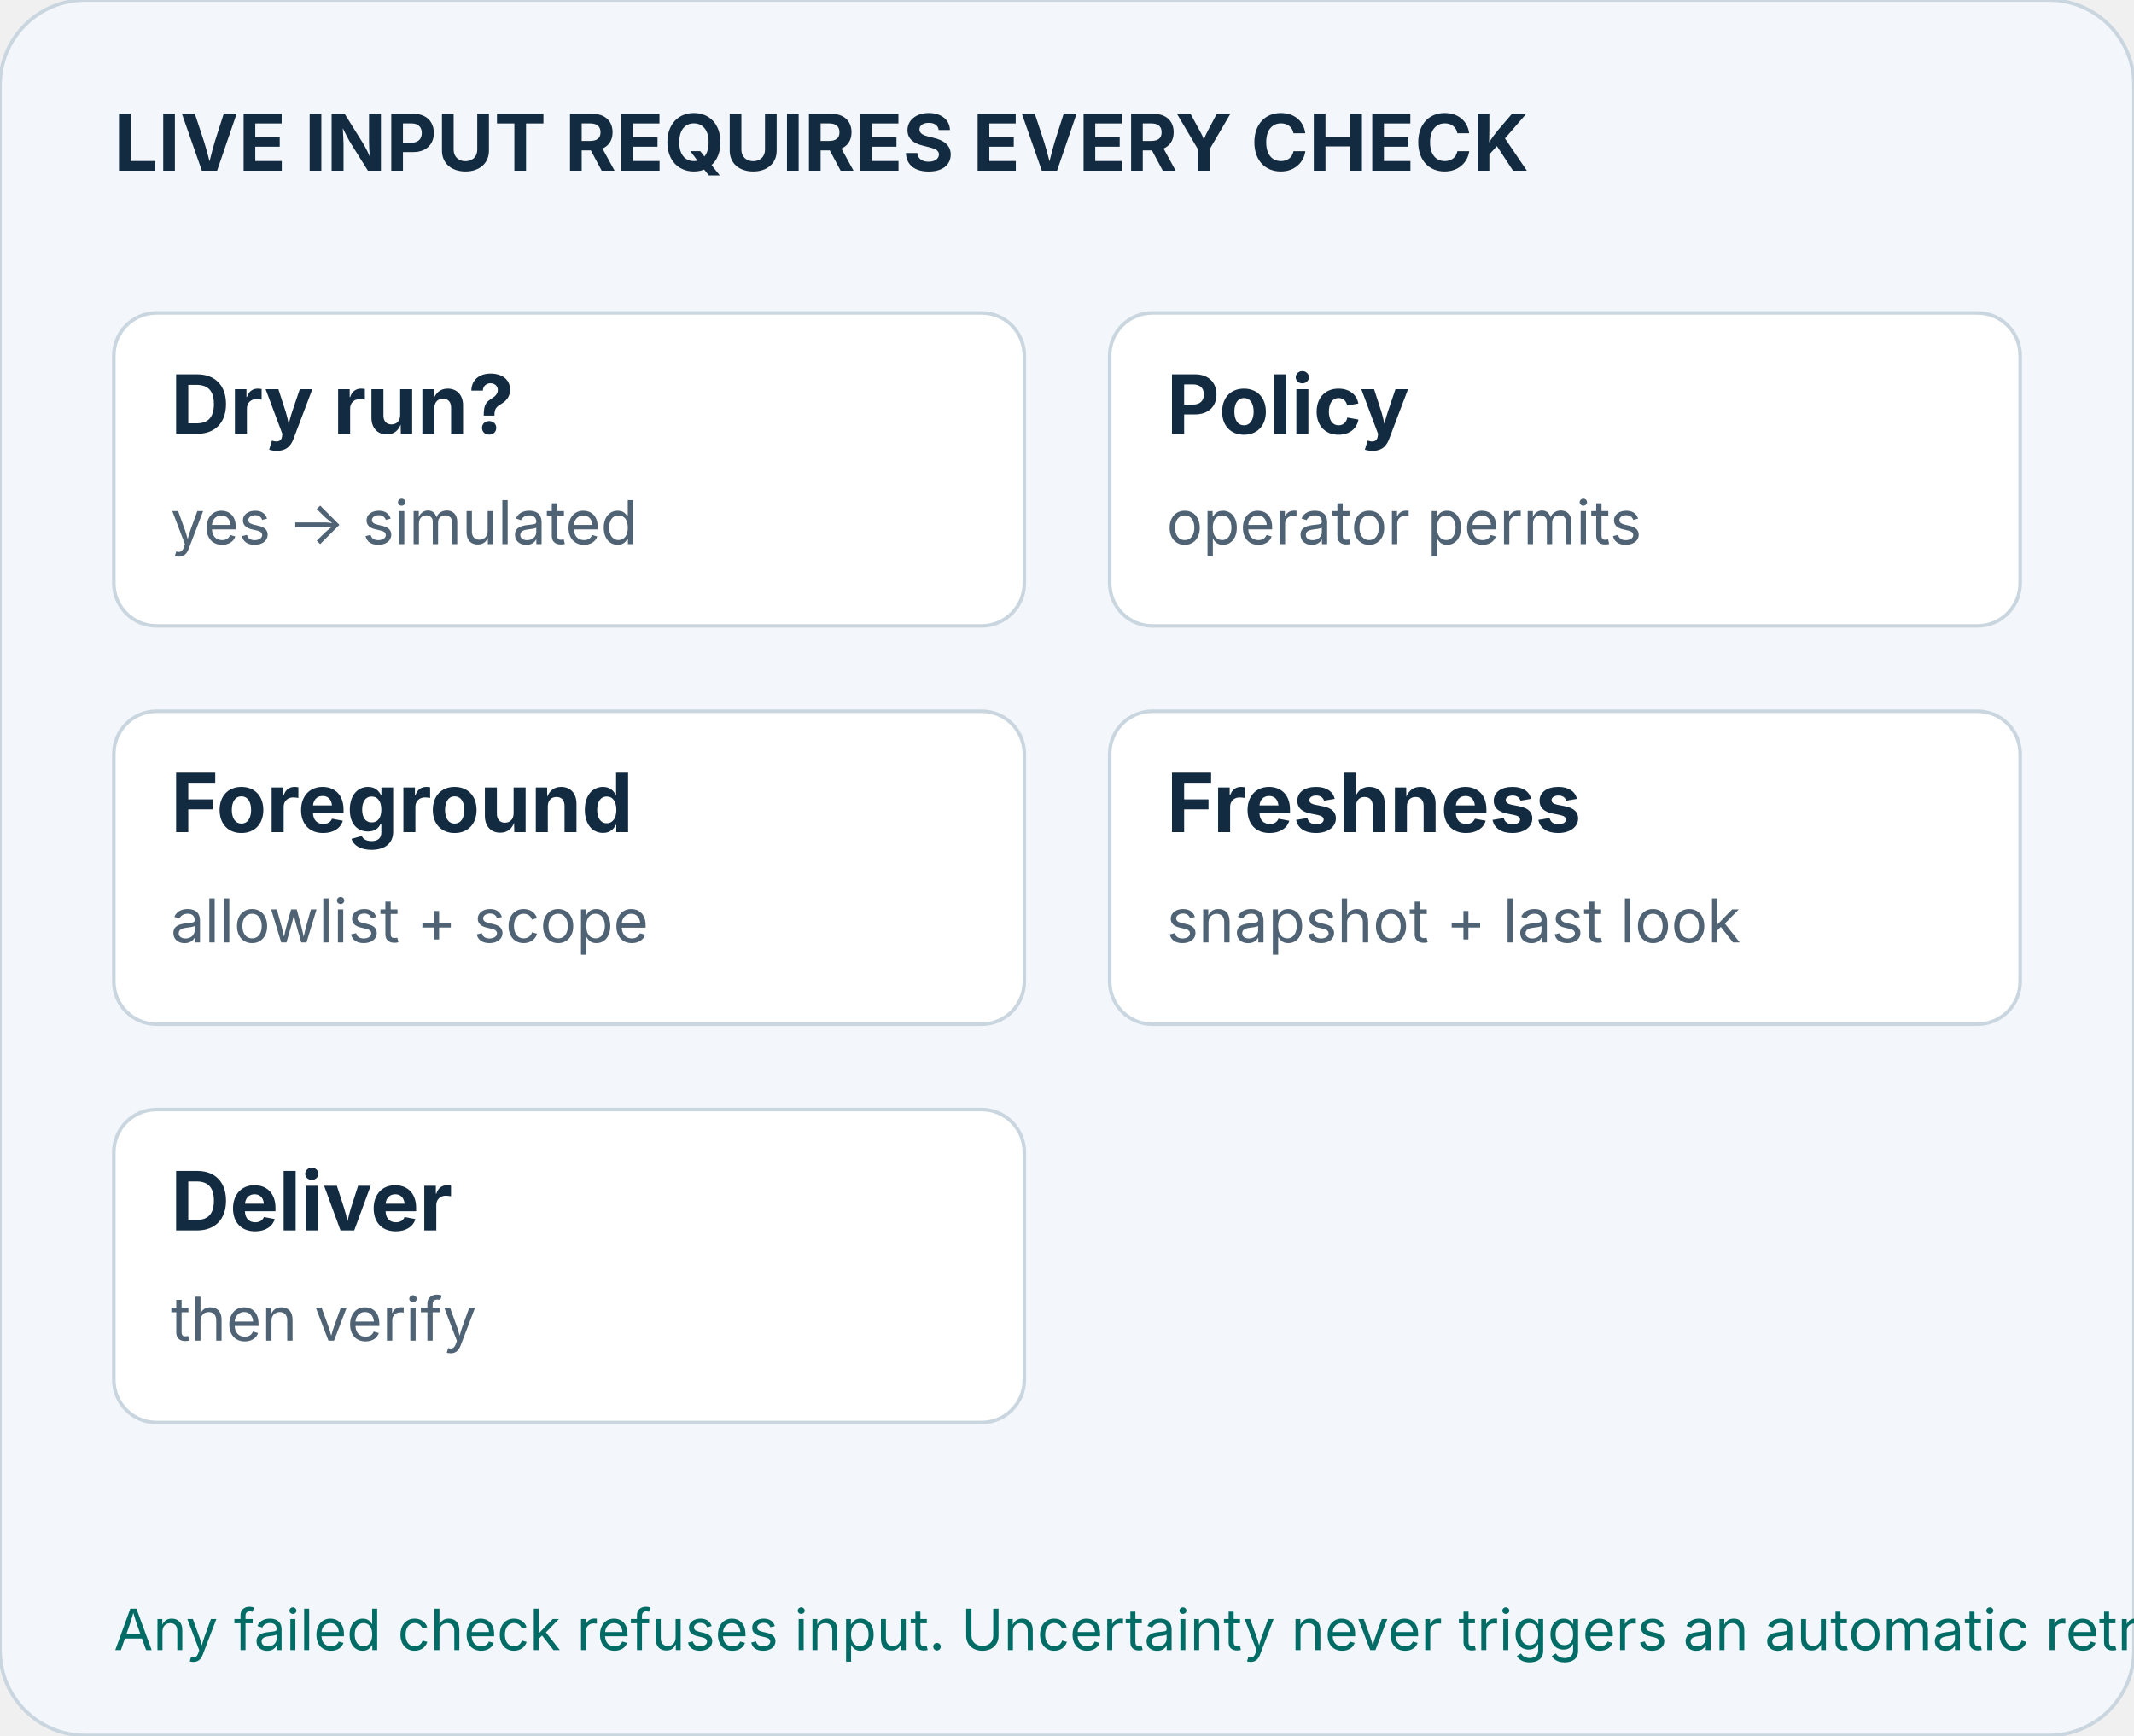
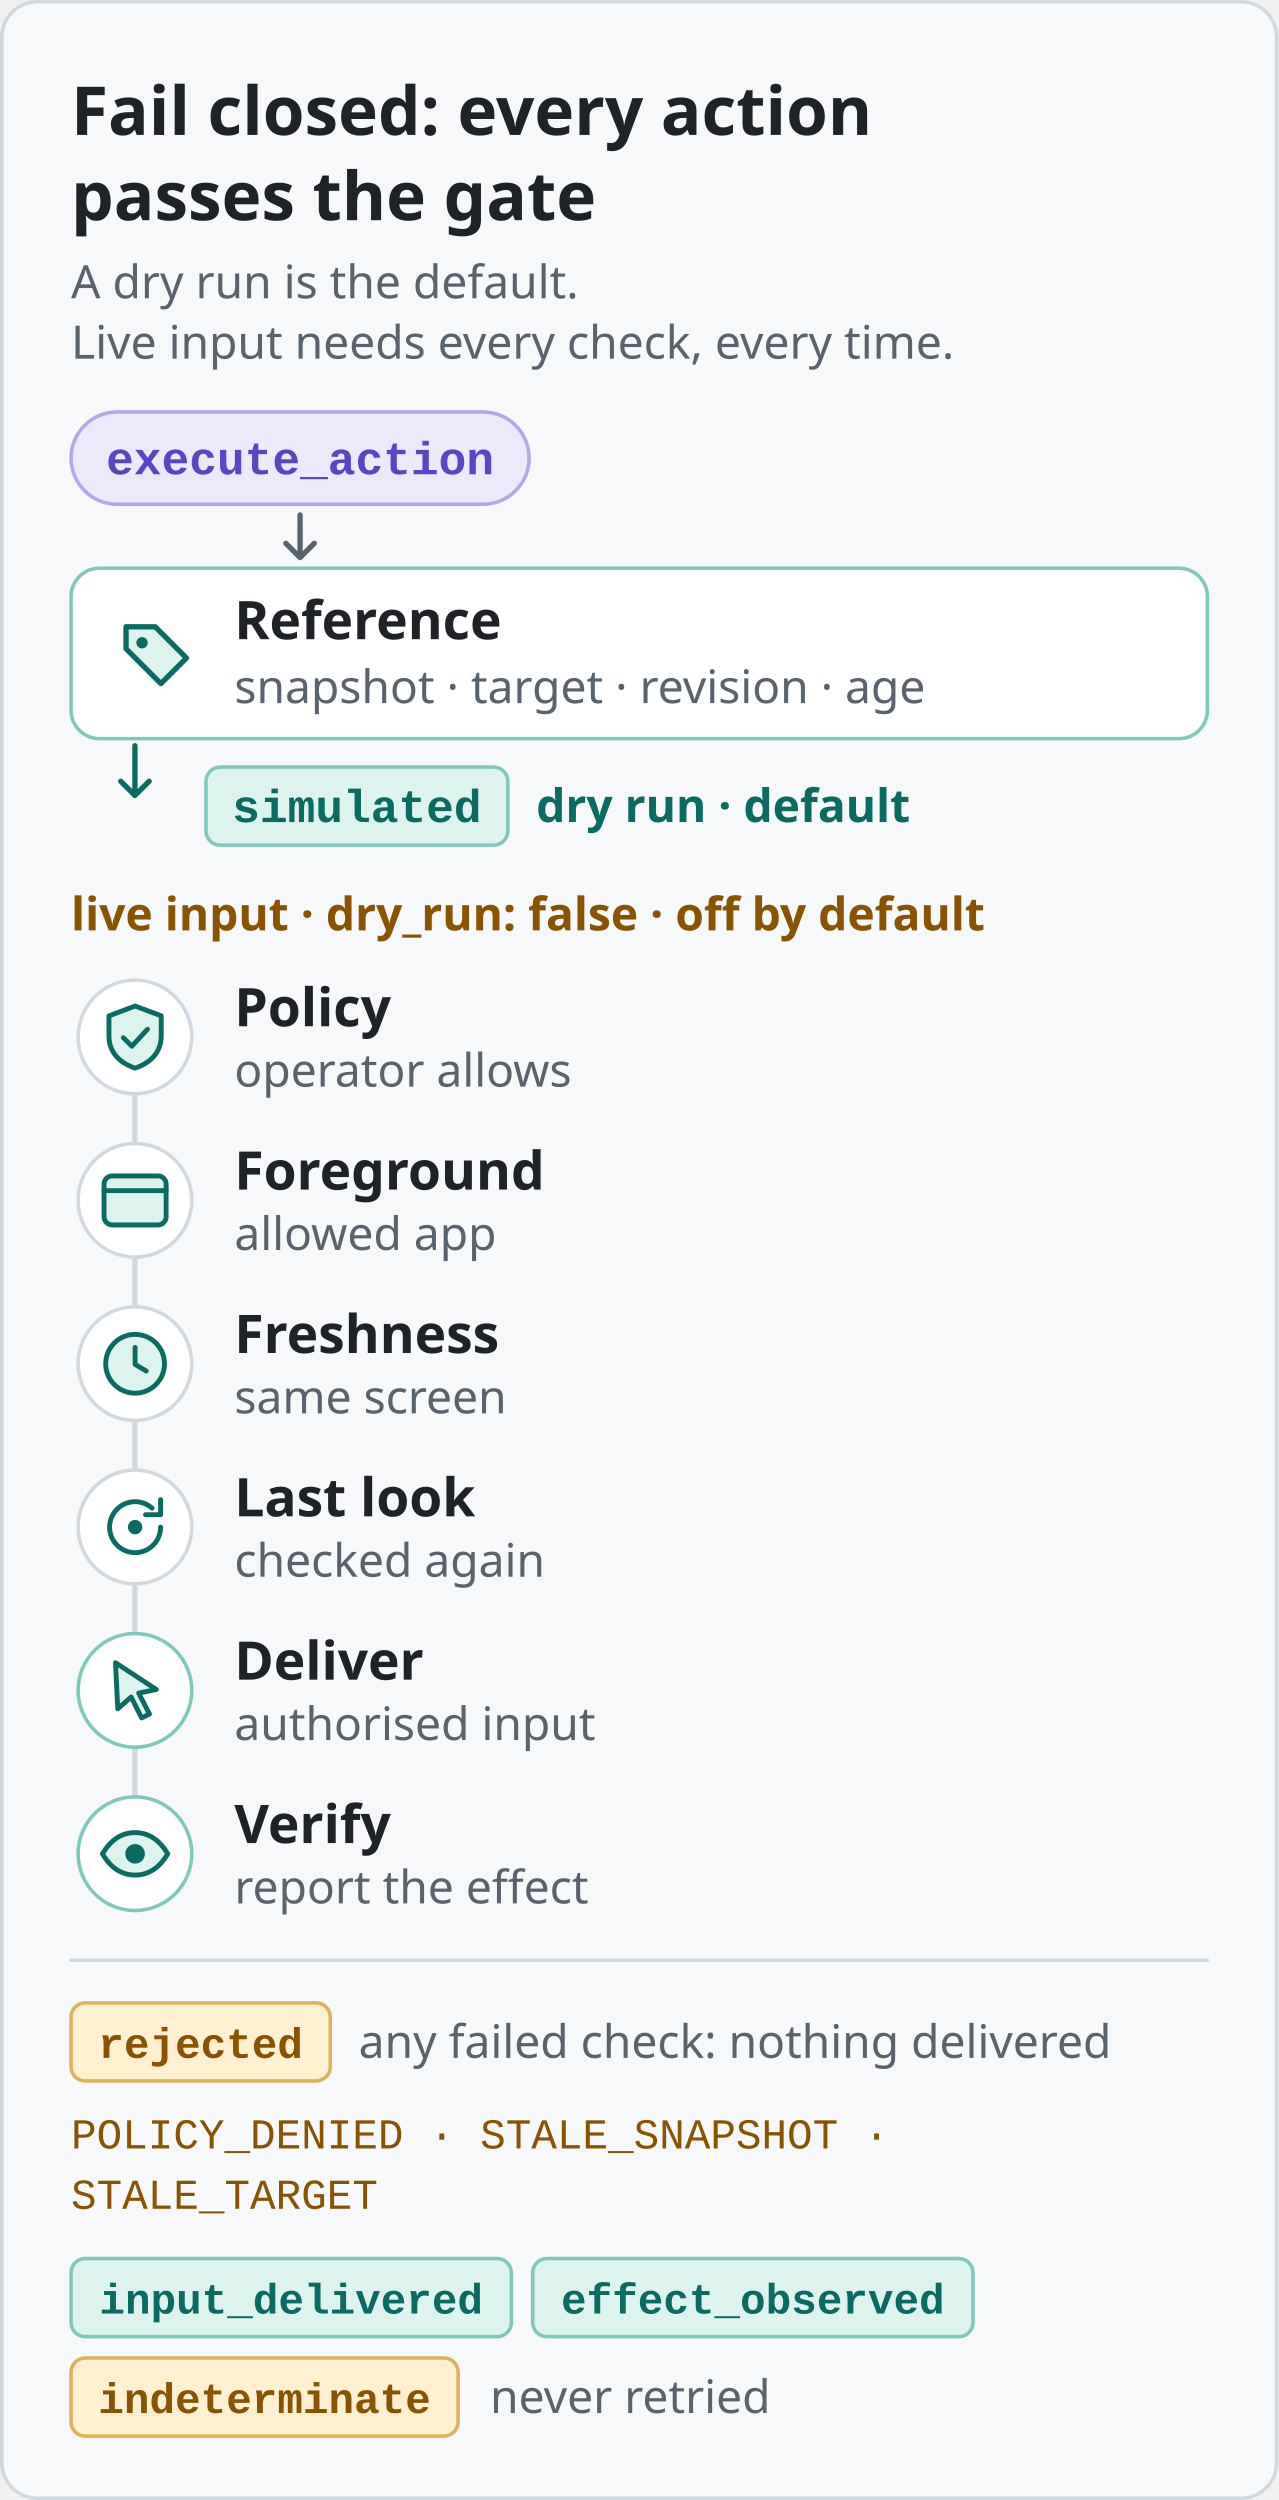
- <svg xmlns="http://www.w3.org/2000/svg" width="600" height="488" aria-labelledby="title desc" role="img" viewBox="0 0 600 488">
-   <style>text{font-family:system-ui,-apple-system,BlinkMacSystemFont,Segoe UI,sans-serif}</style>
-   <rect width="600" height="488" fill="#f3f6fa" stroke="#cad6df" rx="24" />
-   <text x="32" y="48" fill="#132b40" font-size="22" font-weight="700">LIVE INPUT REQUIRES EVERY CHECK</text>
-   <rect width="256" height="88" x="32" y="88" fill="#fff" stroke="#cad6df" rx="12" />
-   <text x="48" y="122" fill="#132b40" font-size="23" font-weight="650">Dry run?</text>
-   <text x="48" y="153" fill="#4f6375" font-size="17">yes → simulated</text>
-   <rect width="256" height="88" x="312" y="88" fill="#fff" stroke="#cad6df" rx="12" />
-   <text x="328" y="122" fill="#132b40" font-size="23" font-weight="650">Policy</text>
-   <text x="328" y="153" fill="#4f6375" font-size="17">operator permits</text>
-   <rect width="256" height="88" x="32" y="200" fill="#fff" stroke="#cad6df" rx="12" />
-   <text x="48" y="234" fill="#132b40" font-size="23" font-weight="650">Foreground</text>
-   <text x="48" y="265" fill="#4f6375" font-size="17">allowlist + scope</text>
-   <rect width="256" height="88" x="312" y="200" fill="#fff" stroke="#cad6df" rx="12" />
-   <text x="328" y="234" fill="#132b40" font-size="23" font-weight="650">Freshness</text>
-   <text x="328" y="265" fill="#4f6375" font-size="17">snapshot + last look</text>
-   <rect width="256" height="88" x="32" y="312" fill="#fff" stroke="#cad6df" rx="12" />
-   <text x="48" y="346" fill="#132b40" font-size="23" font-weight="650">Deliver</text>
-   <text x="48" y="377" fill="#4f6375" font-size="17">then verify</text>
-   <text x="32" y="464" fill="#006c65" font-size="16">Any failed check refuses input. Uncertainty never triggers an automatic retry.</text>
+ <svg xmlns="http://www.w3.org/2000/svg" viewBox="0 0 360 704" width="360" height="704" role="img" aria-labelledby="title desc">
+   <style>text{font-family:-apple-system,BlinkMacSystemFont,"Segoe UI","Noto Sans",Helvetica,Arial,sans-serif}.m{font-family:ui-monospace,SFMono-Regular,"SF Mono",Menlo,Consolas,"Liberation Mono",monospace}</style>
+   <rect x="0.5" y="0.5" width="359" height="703" rx="10" fill="#f6f8fa" stroke="#d1d9e0" />
+   <text x="20" y="38" font-size="19" fill="#1f2328" font-weight="700">Fail closed: every action</text>
+   <text x="20" y="62" font-size="19" fill="#1f2328" font-weight="700">passes the gate</text>
+   <text x="20" y="84" font-size="13" fill="#59636e">A dry run is the default.</text>
+   <text x="20" y="101" font-size="13" fill="#59636e">Live input needs every check, every time.</text>
+   <rect x="20" y="116" width="129" height="26" rx="13" fill="#ece9fb" stroke="#b3a8ea" />
+   <text x="84.5" y="133.55" font-size="13" fill="#5a45c4" font-weight="600" text-anchor="middle" class="m">execute_action</text>
+   <path d="M84.5 145L84.5 157M80.5 153L84.5 157L88.5 153" fill="none" stroke="#59636e" stroke-width="1.5" stroke-linecap="round" stroke-linejoin="round" />
+   <rect x="20" y="160" width="320" height="48" rx="8" fill="#ffffff" stroke="#7fc8bc" />
+   <g transform="translate(32 172)">
+     <path d="M3.5 4.5h8.2l8.8 8.8-7.2 7.2-9.8-9.8z" fill="#dcf3ee" stroke="#0a6b62" stroke-width="1.5" stroke-linecap="round" stroke-linejoin="round" />
+     <circle cx="8" cy="9" r="1.6" fill="#0a6b62" />
+   </g>
+   <text x="66" y="180" font-size="15" fill="#1f2328" font-weight="600">Reference</text>
+   <text x="66" y="198" font-size="13" fill="#59636e">snapshot · target · revision · age</text>
+   <path d="M38 210L38 224M34 220L38 224L42 220" fill="none" stroke="#0a6b62" stroke-width="1.5" stroke-linecap="round" stroke-linejoin="round" />
+   <rect x="58" y="216" width="85" height="22" rx="4" fill="#dcf3ee" stroke="#7fc8bc" />
+   <text x="100.5" y="231.5" font-size="13" fill="#0a6b62" font-weight="600" text-anchor="middle" class="m">simulated</text>
+   <text x="151" y="231.5" font-size="13" fill="#0a6b62" font-weight="600">dry run · default</text>
+   <text x="20" y="262" font-size="13" fill="#8a5300" font-weight="600">live input · dry_run: false · off by default</text>
+   <path d="M38 292V522" fill="none" stroke="#d1d9e0" stroke-width="1.5" stroke-linecap="round" stroke-linejoin="round" />
+   <circle cx="38" cy="292" r="16" fill="#ffffff" stroke="#d1d9e0" />
+   <g transform="translate(27 281) scale(0.92)">
+     <path d="M12 2.5l8 3v6.2c0 5-3.4 8.3-8 9.8-4.6-1.5-8-4.8-8-9.8V5.5z" fill="#dcf3ee" stroke="#0a6b62" stroke-width="1.5" stroke-linecap="round" stroke-linejoin="round" />
+     <path d="M8.4 12.2l2.6 2.6 4.8-5.2" fill="none" stroke="#0a6b62" stroke-width="1.5" stroke-linecap="round" stroke-linejoin="round" />
+   </g>
+   <text x="66" y="289" font-size="15" fill="#1f2328" font-weight="600">Policy</text>
+   <text x="66" y="306" font-size="13" fill="#59636e">operator allows</text>
+   <circle cx="38" cy="338" r="16" fill="#ffffff" stroke="#d1d9e0" />
+   <g transform="translate(27 327) scale(0.92)">
+     <rect x="2.5" y="4.5" width="19" height="15" rx="2.5" fill="#dcf3ee" stroke="#0a6b62" stroke-width="1.5" />
+     <path d="M2.5 9h19" fill="none" stroke="#0a6b62" stroke-width="1.5" stroke-linecap="round" stroke-linejoin="round" />
+   </g>
+   <text x="66" y="335" font-size="15" fill="#1f2328" font-weight="600">Foreground</text>
+   <text x="66" y="352" font-size="13" fill="#59636e">allowed app</text>
+   <circle cx="38" cy="384" r="16" fill="#ffffff" stroke="#d1d9e0" />
+   <g transform="translate(27 373) scale(0.92)">
+     <circle cx="12" cy="12" r="9" fill="#dcf3ee" stroke="#0a6b62" stroke-width="1.5" />
+     <path d="M12 7v5.2l3.4 2" fill="none" stroke="#0a6b62" stroke-width="1.5" stroke-linecap="round" stroke-linejoin="round" />
+   </g>
+   <text x="66" y="381" font-size="15" fill="#1f2328" font-weight="600">Freshness</text>
+   <text x="66" y="398" font-size="13" fill="#59636e">same screen</text>
+   <circle cx="38" cy="430" r="16" fill="#ffffff" stroke="#d1d9e0" />
+   <g transform="translate(27 419) scale(0.92)">
+     <path d="M19.8 12a7.8 7.8 0 1 1-2.6-5.8M19.8 3.6v4.6h-4.6" fill="none" stroke="#0a6b62" stroke-width="1.5" stroke-linecap="round" stroke-linejoin="round" />
+     <circle cx="12" cy="12" r="2.2" fill="#0a6b62" />
+   </g>
+   <text x="66" y="427" font-size="15" fill="#1f2328" font-weight="600">Last look</text>
+   <text x="66" y="444" font-size="13" fill="#59636e">checked again</text>
+   <circle cx="38" cy="476" r="16" fill="#ffffff" stroke="#7fc8bc" />
+   <g transform="translate(27 465) scale(0.92)">
+     <path d="M6 3.5l12.5 8.2-5.4 1.1 3.3 6.4-2.4 1.2-3.2-6.4-4.1 3.6z" fill="#dcf3ee" stroke="#0a6b62" stroke-width="1.5" stroke-linecap="round" stroke-linejoin="round" />
+   </g>
+   <text x="66" y="473" font-size="15" fill="#1f2328" font-weight="600">Deliver</text>
+   <text x="66" y="490" font-size="13" fill="#59636e">authorised input</text>
+   <circle cx="38" cy="522" r="16" fill="#ffffff" stroke="#7fc8bc" />
+   <g transform="translate(27 511) scale(0.92)">
+     <path d="M2 12c2.6-4.4 6-6.5 10-6.5s7.4 2.1 10 6.5c-2.6 4.4-6 6.5-10 6.5S4.6 16.4 2 12z" fill="#dcf3ee" stroke="#0a6b62" stroke-width="1.5" stroke-linecap="round" stroke-linejoin="round" />
+     <circle cx="12" cy="12" r="3" fill="#0a6b62" />
+   </g>
+   <text x="66" y="519" font-size="15" fill="#1f2328" font-weight="600">Verify</text>
+   <text x="66" y="536" font-size="13" fill="#59636e">report the effect</text>
+   <path d="M20 552h320" fill="none" stroke="#d1d9e0" stroke-width="1" stroke-linecap="round" stroke-linejoin="round" />
+   <rect x="20" y="564" width="73" height="22" rx="4" fill="#fff1cf" stroke="#dcb25a" />
+   <text x="56.5" y="579.5" font-size="12" fill="#8a5300" font-weight="600" text-anchor="middle" class="m">rejected</text>
+   <text x="101" y="579.5" font-size="13" fill="#59636e">any failed check: nothing delivered</text>
+   <text x="20" y="605" font-size="12" fill="#8a5300" class="m">POLICY_DENIED · STALE_SNAPSHOT ·</text>
+   <text x="20" y="622" font-size="12" fill="#8a5300" class="m">STALE_TARGET</text>
+   <rect x="20" y="636" width="124" height="22" rx="4" fill="#dcf3ee" stroke="#7fc8bc" />
+   <text x="82" y="651.5" font-size="12" fill="#0a6b62" font-weight="600" text-anchor="middle" class="m">input_delivered</text>
+   <rect x="150" y="636" width="124" height="22" rx="4" fill="#dcf3ee" stroke="#7fc8bc" />
+   <text x="212" y="651.5" font-size="12" fill="#0a6b62" font-weight="600" text-anchor="middle" class="m">effect_observed</text>
+   <rect x="20" y="664" width="109" height="22" rx="4" fill="#fff1cf" stroke="#dcb25a" />
+   <text x="74.5" y="679.5" font-size="12" fill="#8a5300" font-weight="600" text-anchor="middle" class="m">indeterminate</text>
+   <text x="138" y="679.5" font-size="13" fill="#59636e">never retried</text>
</svg>
